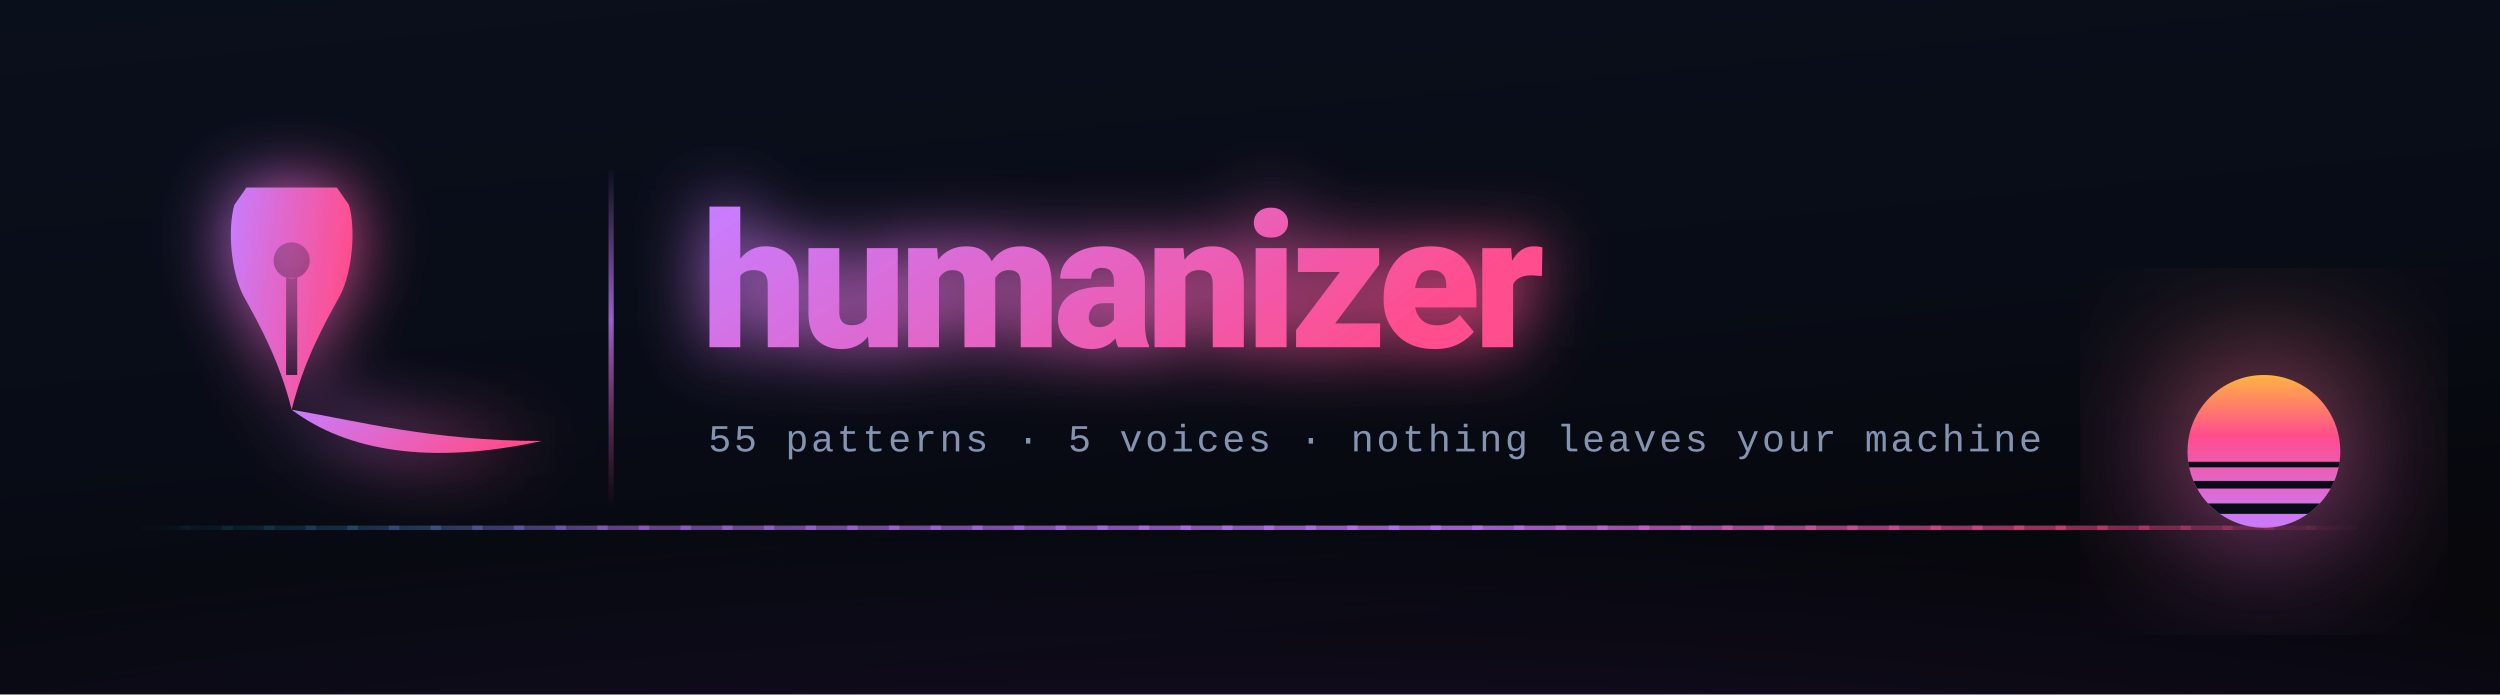
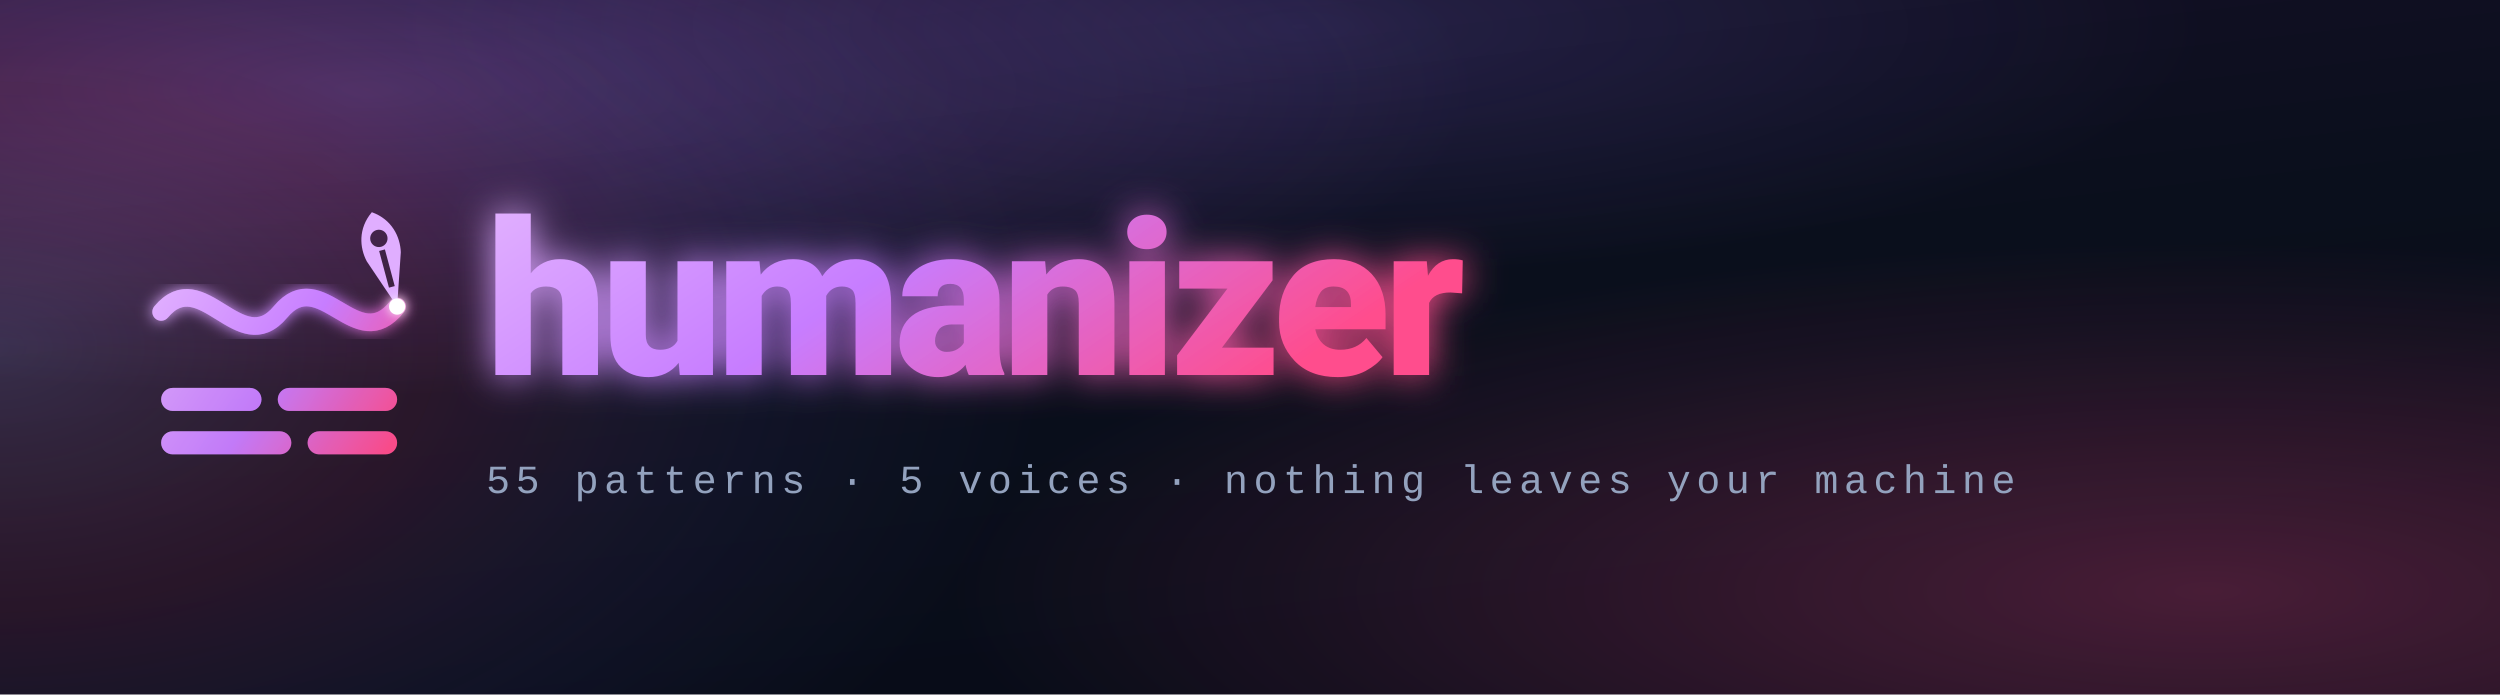
- <svg xmlns="http://www.w3.org/2000/svg" viewBox="0 0 720 200" fill="none" role="img" aria-label="humanizer: an AI writing humanizer and detector. 55 patterns, 5 voices, nothing leaves your machine.">
+ <svg xmlns="http://www.w3.org/2000/svg" viewBox="0 0 720 200" fill="none" role="img" aria-label="humanizer: a nib writes a stroke and the stroke becomes lines of text">
  <defs>
-     <linearGradient id="ld-ground" x1="0" y1="0" x2="0.35" y2="1">
-       <stop offset="0%" stop-color="#0A0F1C" />
-       <stop offset="60%" stop-color="#080C16" />
-       <stop offset="100%" stop-color="#07070C" />
+     <linearGradient id="hm-ground" x1="0" y1="0" x2="0.4" y2="1">
+       <stop offset="0%" stop-color="#171029" />
+       <stop offset="55%" stop-color="#0A0F1C" />
+       <stop offset="100%" stop-color="#080C18" />
    </linearGradient>
-     <radialGradient id="ld-bloom" cx="0.5" cy="1" r="0.75">
-       <stop offset="0%" stop-color="#FF2D78" stop-opacity="0.30" />
-       <stop offset="38%" stop-color="#7C3AED" stop-opacity="0.14" />
-       <stop offset="100%" stop-color="#7C3AED" stop-opacity="0" />
+     <radialGradient id="hm-bloomA" cx="0.15" cy="0.13" r="0.44">
+       <stop offset="0%" stop-color="#C77DFF" stop-opacity="0.26" />
+       <stop offset="100%" stop-color="#C77DFF" stop-opacity="0" />
    </radialGradient>
-     <linearGradient id="ld-sun" x1="0" y1="0" x2="0" y2="1">
-       <stop offset="0%" stop-color="#FFB341" />
-       <stop offset="40%" stop-color="#FF4D8D" />
-       <stop offset="100%" stop-color="#C77DFF" />
+     <radialGradient id="hm-bloomB" cx="0.88" cy="0.85" r="0.50">
+       <stop offset="0%" stop-color="#FF4D8D" stop-opacity="0.26" />
+       <stop offset="100%" stop-color="#FF4D8D" stop-opacity="0" />
+     </radialGradient>
+     <radialGradient id="hm-bloomC" cx="0.52" cy="0.04" r="0.36">
+       <stop offset="0%" stop-color="#8E7BFF" stop-opacity="0.16" />
+       <stop offset="100%" stop-color="#8E7BFF" stop-opacity="0" />
+     </radialGradient>
+     <radialGradient id="hm-wash" cx="0.5" cy="0.5" r="0.5">
+       <stop offset="0%" stop-color="#E0AEFF" stop-opacity="0.20" />
+       <stop offset="42%" stop-color="#FF4D8D" stop-opacity="0.124" />
+       <stop offset="76%" stop-color="#8E7BFF" stop-opacity="0.046" />
+       <stop offset="100%" stop-color="#8E7BFF" stop-opacity="0" />
+     </radialGradient>
+     <clipPath id="hm-frame">
+       <rect width="720" height="200" />
+     </clipPath>
+     <linearGradient id="hm-ink" gradientUnits="userSpaceOnUse" x1="44" y1="84" x2="214" y2="196">
+       <stop class="hmk1" offset="0%" stop-color="#E0AEFF" />
+       <stop class="hmk2" offset="52%" stop-color="#C77DFF" />
+       <stop class="hmk3" offset="100%" stop-color="#FF4D8D" />
    </linearGradient>
-     <linearGradient id="brand" x1="0" y1="0" x2="1" y2="0.25" gradientUnits="objectBoundingBox">
-       <stop offset="0%" stop-color="#C77DFF" />
-       <stop offset="100%" stop-color="#FF4D8D" />
-       <animateTransform attributeName="gradientTransform" type="translate" values="-0.10 0; 0.10 0; -0.10 0" dur="18s" repeatCount="indefinite" />
-     </linearGradient>
-     <linearGradient id="ld-rule" gradientUnits="userSpaceOnUse" x1="176" y1="48" x2="176" y2="146">
-       <stop offset="0%" stop-color="#C77DFF" stop-opacity="0" />
-       <stop offset="45%" stop-color="#C77DFF" stop-opacity="0.75" />
-       <stop offset="100%" stop-color="#FF4D8D" stop-opacity="0" />
-     </linearGradient>
-     <linearGradient id="ld-horizon" gradientUnits="userSpaceOnUse" x1="40" y1="152" x2="680" y2="152">
-       <stop offset="0%" stop-color="#00D4FF" stop-opacity="0" />
-       <stop offset="22%" stop-color="#C77DFF" stop-opacity="0.5" />
-       <stop offset="60%" stop-color="#C77DFF" stop-opacity="0.8" />
-       <stop offset="86%" stop-color="#FF4D8D" stop-opacity="0.6" />
-       <stop offset="100%" stop-color="#FF4D8D" stop-opacity="0" />
-     </linearGradient>
-     <linearGradient id="ld-gridfade" gradientUnits="userSpaceOnUse" x1="0" y1="152" x2="0" y2="200">
-       <stop offset="0%" stop-color="#C77DFF" stop-opacity="0.55" />
-       <stop offset="100%" stop-color="#FF4D8D" stop-opacity="0.05" />
-     </linearGradient>
-     <filter id="ld-glow" x="-40%" y="-40%" width="180%" height="180%">
-       <feGaussianBlur stdDeviation="10" result="b" />
+     <filter id="hm-glow" x="-45%" y="-45%" width="190%" height="190%">
+       <feGaussianBlur stdDeviation="5.5" result="b" />
      <feMerge>
        <feMergeNode in="b" />
        <feMergeNode in="SourceGraphic" />
      </feMerge>
    </filter>
-     <filter id="ld-glow-atmo" x="-70%" y="-70%" width="240%" height="240%">
-       <feGaussianBlur stdDeviation="22" result="b" />
+     <filter id="hm-glow-sm" x="-150%" y="-150%" width="400%" height="400%">
+       <feGaussianBlur stdDeviation="3.8" result="b" />
      <feMerge>
        <feMergeNode in="b" />
        <feMergeNode in="SourceGraphic" />
      </feMerge>
    </filter>
-     <clipPath id="ld-sunclip">
-       <circle cx="652" cy="130" r="22" />
+     <clipPath id="hm-r1">
+       <rect class="hmw1" x="42" y="158" width="174" height="19" />
    </clipPath>
-     <clipPath id="ld-gridclip">
-       <rect x="0" y="152" width="720" height="48" />
+     <clipPath id="hm-r2">
+       <rect class="hmw2" x="42" y="190" width="174" height="19" />
+     </clipPath>
+     <linearGradient id="hm-word" x1="0" y1="0" x2="1" y2="0.25">
+       <stop class="hmk1" offset="0%" stop-color="#E0AEFF" />
+       <stop class="hmk2" offset="46%" stop-color="#C77DFF" />
+       <stop class="hmk3" offset="100%" stop-color="#FF4D8D" />
+     </linearGradient>
+     <linearGradient id="hm-sheen" x1="0" y1="0" x2="1" y2="0">
+       <stop offset="0%" stop-color="#FFFFFF" stop-opacity="0" />
+       <stop offset="50%" stop-color="#FFFFFF" stop-opacity="0.62" />
+       <stop offset="100%" stop-color="#FFFFFF" stop-opacity="0" />
+     </linearGradient>
+     <clipPath id="hm-wordclip">
+       <text x="140" y="108" font-family="system-ui, -apple-system, 'Segoe UI', Roboto, 'Helvetica Neue', Arial, sans-serif" font-size="62" font-weight="800" letter-spacing="-1.9">humanizer</text>
    </clipPath>
  </defs>
  <style>
    .disp { font-family: system-ui, -apple-system, 'Segoe UI', Roboto, 'Helvetica Neue', Arial, sans-serif; }
    .mono { font-family: ui-monospace, SFMono-Regular, 'SF Mono', Menlo, Consolas, 'Liberation Mono', monospace; }
-     .word { font-size: 54px; font-weight: 800; letter-spacing: -2px; }
-     .tag  { font-size: 11px; letter-spacing: 0.8px; fill: #8494B0; }
- 
-     @keyframes ld-breathe { 0%,100% { opacity: 0.55; } 50% { opacity: 0.95; } }
-     .bloom { animation: ld-breathe 9s ease-in-out infinite; }
- 
-     @keyframes ld-sunpulse { 0%,100% { opacity: 0.42; } 50% { opacity: 0.62; } }
-     .sun { animation: ld-sunpulse 10s ease-in-out infinite; }
- 
-     @keyframes ld-flow { to { stroke-dashoffset: -240; } }
-     .flowline { animation: ld-flow 14s linear infinite; }
- 
-     @media (prefers-reduced-motion: reduce) {
-       * { animation: none !important; }
-     }
+     .eyebrow { font-size: 13px; font-weight: 600; letter-spacing: 4.5px; fill: #E0AEFF; }
+     .head    { font-size: 22px; font-weight: 700; fill: #F2F6FF; letter-spacing: -0.5px; }
+     .sub     { font-size: 16.5px; font-weight: 500; fill: #C2CDE4; }
+     .tag     { font-size: 11.5px; letter-spacing: 1.6px; fill: #93A2BE; }
+     .chip    { font-size: 11.5px; letter-spacing: 1.2px; fill: #C2CDE4; }
+     @keyframes hm-breathe { 0%,100% { opacity:0.62; } 50% { opacity:1; } }
+     .hmbloom { animation: hm-breathe 11s ease-in-out infinite; }
+     @keyframes hm-sweep { 0% { transform: translateX(-360px); } 100% { transform: translateX(1080px); } }
+     .hmwash { animation: hm-sweep 15s cubic-bezier(.5,0,.5,1) infinite; }
+     @keyframes hm-sheen { 0% { transform: translateX(0); } 15%,100% { transform: translateX(285px); } }
+     .hmsheen { animation: hm-sheen 8.5s cubic-bezier(.4,0,.3,1) infinite; }
+     @keyframes hm-ride{0%{transform:translate(42.0px,102.0px)}2.9%{transform:translate(52.9px,93.2px)}5.7%{transform:translate(66.8px,92.4px)}8.6%{transform:translate(79.7px,98.2px)}11.4%{transform:translate(91.7px,105.5px)}14.3%{transform:translate(104.5px,111.4px)}17.1%{transform:translate(118.2px,111.1px)}20%{transform:translate(129.6px,102.5px)}22.9%{transform:translate(140.0px,93.6px)}25.7%{transform:translate(153.8px,91.9px)}28.6%{transform:translate(166.7px,97.1px)}31.4%{transform:translate(178.9px,104.1px)}34.3%{transform:translate(192.0px,109.3px)}37.1%{transform:translate(205.6px,107.3px)}40%{transform:translate(216.0px,98.0px)}88%{transform:translate(216.0px,98.0px)}100%{transform:translate(42.0px,102.0px)}}
+     @keyframes hm-draw { 0% { stroke-dashoffset: 200; } 40% { stroke-dashoffset: 0; }
+                         88% { stroke-dashoffset: 0; } 100% { stroke-dashoffset: 200; } }
+     @keyframes hm-w1 { 0%,40% { width: 0; } 54%,90% { width: 174px; } 98%,100% { width: 0; } }
+     @keyframes hm-w2 { 0%,48% { width: 0; } 62%,90% { width: 174px; } 98%,100% { width: 0; } }
+     /* V3a: the nib and the ink it lays down must both be linear or the nib lags the stroke */
+     .hmnib { transform: translate(216px, 98px); animation: hm-ride 7s linear infinite; }
+     .hmstroke { stroke-dasharray: 200; animation: hm-draw 7s linear infinite; }
+     .hmw1 { animation: hm-w1 7s cubic-bezier(.3,0,.2,1) infinite; }
+     .hmw2 { animation: hm-w2 7s cubic-bezier(.3,0,.2,1) infinite; }
+     @keyframes hm-k1 { 0%,100% { stop-color:#E0AEFF; } 50% { stop-color:#C77DFF; } }
+     @keyframes hm-k2 { 0%,100% { stop-color:#C77DFF; } 50% { stop-color:#E86BC8; } }
+     @keyframes hm-k3 { 0%,100% { stop-color:#FF4D8D; } 50% { stop-color:#C77DFF; } }
+     .hmk1 { animation: hm-k1 14s ease-in-out infinite; }
+     .hmk2 { animation: hm-k2 14s ease-in-out infinite; }
+     .hmk3 { animation: hm-k3 14s ease-in-out infinite; }
+     @media (prefers-reduced-motion: reduce) { * { animation: none !important; } }
  </style>
-   <rect width="720" height="200" fill="url(#ld-ground)" />
-   <ellipse class="bloom" cx="360" cy="206" rx="460" ry="110" fill="url(#ld-bloom)" />
-   <g class="sun">
-     <g filter="url(#ld-glow-atmo)">
-       <circle cx="652" cy="130" r="22" fill="url(#ld-sun)" />
-     </g>
-     <g clip-path="url(#ld-sunclip)" fill="#080C16">
-       <rect x="624" y="133" width="56" height="1.6" />
-       <rect x="624" y="138.5" width="56" height="2.2" />
-       <rect x="624" y="145" width="56" height="3" />
+   <rect width="720" height="200" fill="url(#hm-ground)" />
+   <g class="hmbloom">
+     <rect width="720" height="200" fill="url(#hm-bloomA)" />
+     <rect width="720" height="200" fill="url(#hm-bloomB)" />
+     <rect width="720" height="200" fill="url(#hm-bloomC)" />
+   </g>
+   <g clip-path="url(#hm-frame)">
+     <g transform="translate(0,100)">
+       <ellipse class="hmwash" cx="0" cy="0" rx="300" ry="180" fill="url(#hm-wash)" />
    </g>
  </g>
-   <g id="grid" clip-path="url(#ld-gridclip)" opacity="0">
-     <g stroke="url(#ld-gridfade)" stroke-width="1" fill="none">
-       <path d="M360 152 L-420 200" />
-       <path d="M360 152 L-60 200" />
-       <path d="M360 152 L110 200" />
-       <path d="M360 152 L230 200" />
-       <path d="M360 152 L310 200" />
-       <path d="M360 152 L360 200" />
-       <path d="M360 152 L412 200" />
-       <path d="M360 152 L494 200" />
-       <path d="M360 152 L616 200" />
-       <path d="M360 152 L790 200" />
-       <path d="M360 152 L1150 200" />
+   <g transform="translate(30,50) scale(0.3906)">
+     <g opacity="0.32">
+       <path d="M42 102 C72 66, 100 138, 130 102 C160 66, 186 136, 216 98" fill="none" stroke="url(#hm-ink)" stroke-width="13" stroke-linecap="round" />
+       <g fill="url(#hm-ink)">
+         <rect x="42" y="158" width="74" height="17" rx="8.5" />
+         <rect x="128" y="158" width="88" height="17" rx="8.5" />
+         <rect x="42" y="190" width="96" height="17" rx="8.5" />
+         <rect x="150" y="190" width="66" height="17" rx="8.5" />
+       </g>
    </g>
-     <g stroke="url(#ld-gridfade)" stroke-width="1" fill="none">
-       <line x1="0" y1="155" x2="720" y2="155" />
-       <line x1="0" y1="160" x2="720" y2="160" />
-       <line x1="0" y1="168" x2="720" y2="168" />
-       <line x1="0" y1="180" x2="720" y2="180" />
-       <line x1="0" y1="196" x2="720" y2="196" />
+     <g filter="url(#hm-glow)">
+       <path class="hmstroke" d="M42 102 C72 66, 100 138, 130 102 C160 66, 186 136, 216 98" pathLength="200" fill="none" stroke="url(#hm-ink)" stroke-width="13" stroke-linecap="round" />
+     </g>
+     <g fill="url(#hm-ink)" opacity="0.95">
+       <g clip-path="url(#hm-r1)">
+         <rect x="42" y="158" width="74" height="17" rx="8.5" />
+         <rect x="128" y="158" width="88" height="17" rx="8.5" />
+       </g>
+       <g clip-path="url(#hm-r2)">
+         <rect x="42" y="190" width="96" height="17" rx="8.5" />
+         <rect x="150" y="190" width="66" height="17" rx="8.5" />
+       </g>
+     </g>
+     <g class="hmnib">
+       <g transform="rotate(-15)">
+         <path fill="url(#hm-ink)" fill-rule="evenodd" d="M0 0 L-13 -38 C-15.5 -49 -13 -63 0 -72 C13 -63 15.5 -49 13 -38 Z                M-2.2 -15 L-2.2 -43 L2.2 -43 L2.2 -15 Z                M-6.4 -52 A6.4 6.4 0 1 0 6.4 -52 A6.4 6.4 0 1 0 -6.4 -52 Z" />
+       </g>
+       <g filter="url(#hm-glow-sm)">
+         <circle r="6" fill="#FFFFFF" />
+       </g>
    </g>
  </g>
-   <g opacity="0.95">
-     <line x1="40" y1="152" x2="680" y2="152" stroke="url(#ld-horizon)" stroke-width="1.25" />
-     <line class="flowline" x1="40" y1="152" x2="680" y2="152" stroke="url(#ld-horizon)" stroke-width="1.25" stroke-dasharray="3 9" opacity="0.85" />
+   <g filter="url(#hm-glow)">
+     <text class="disp" x="140" y="108" font-size="62" font-weight="800" letter-spacing="-1.9" fill="url(#hm-word)">humanizer</text>
  </g>
-   <g filter="url(#ld-glow)">
-     <g transform="translate(84,118)">
-       <path fill="url(#brand)" fill-rule="evenodd" d="M0 0 C-3.5 -14 -9 -24 -14 -33 C-17.5 -40 -18.5 -52 -16.5 -59 L-13 -64 L13 -64 L16.5 -59 C18.5 -52 17.5 -40 14 -33 C9 -24 3.5 -14 0 0 Z M-1.6 -10 L-1.6 -38 L1.6 -38 L1.6 -10 Z M-5.2 -43 A5.2 5.2 0 1 0 5.2 -43 A5.2 5.2 0 1 0 -5.2 -43 Z" />
-       <path fill="url(#brand)" d="M0 0 C18 3 40 9 72 9 C40 16 16 12 0 0 Z" />
+   <g clip-path="url(#hm-wordclip)">
+     <g transform="skewX(-18)">
+       <rect class="hmsheen" x="72" y="46" width="29" height="84" fill="url(#hm-sheen)" opacity="0.45" />
    </g>
-     <text class="disp word" x="202" y="100" fill="url(#brand)">humanizer</text>
  </g>
-   <line x1="176" y1="48" x2="176" y2="146" stroke="url(#ld-rule)" stroke-width="1.5" />
-   <text class="mono tag" x="204" y="130">55 patterns  ·  5 voices  ·  nothing leaves your machine</text>
+   <text class="mono tag" x="140" y="142">55 patterns  ·  5 voices  ·  nothing leaves your machine</text>
</svg>
